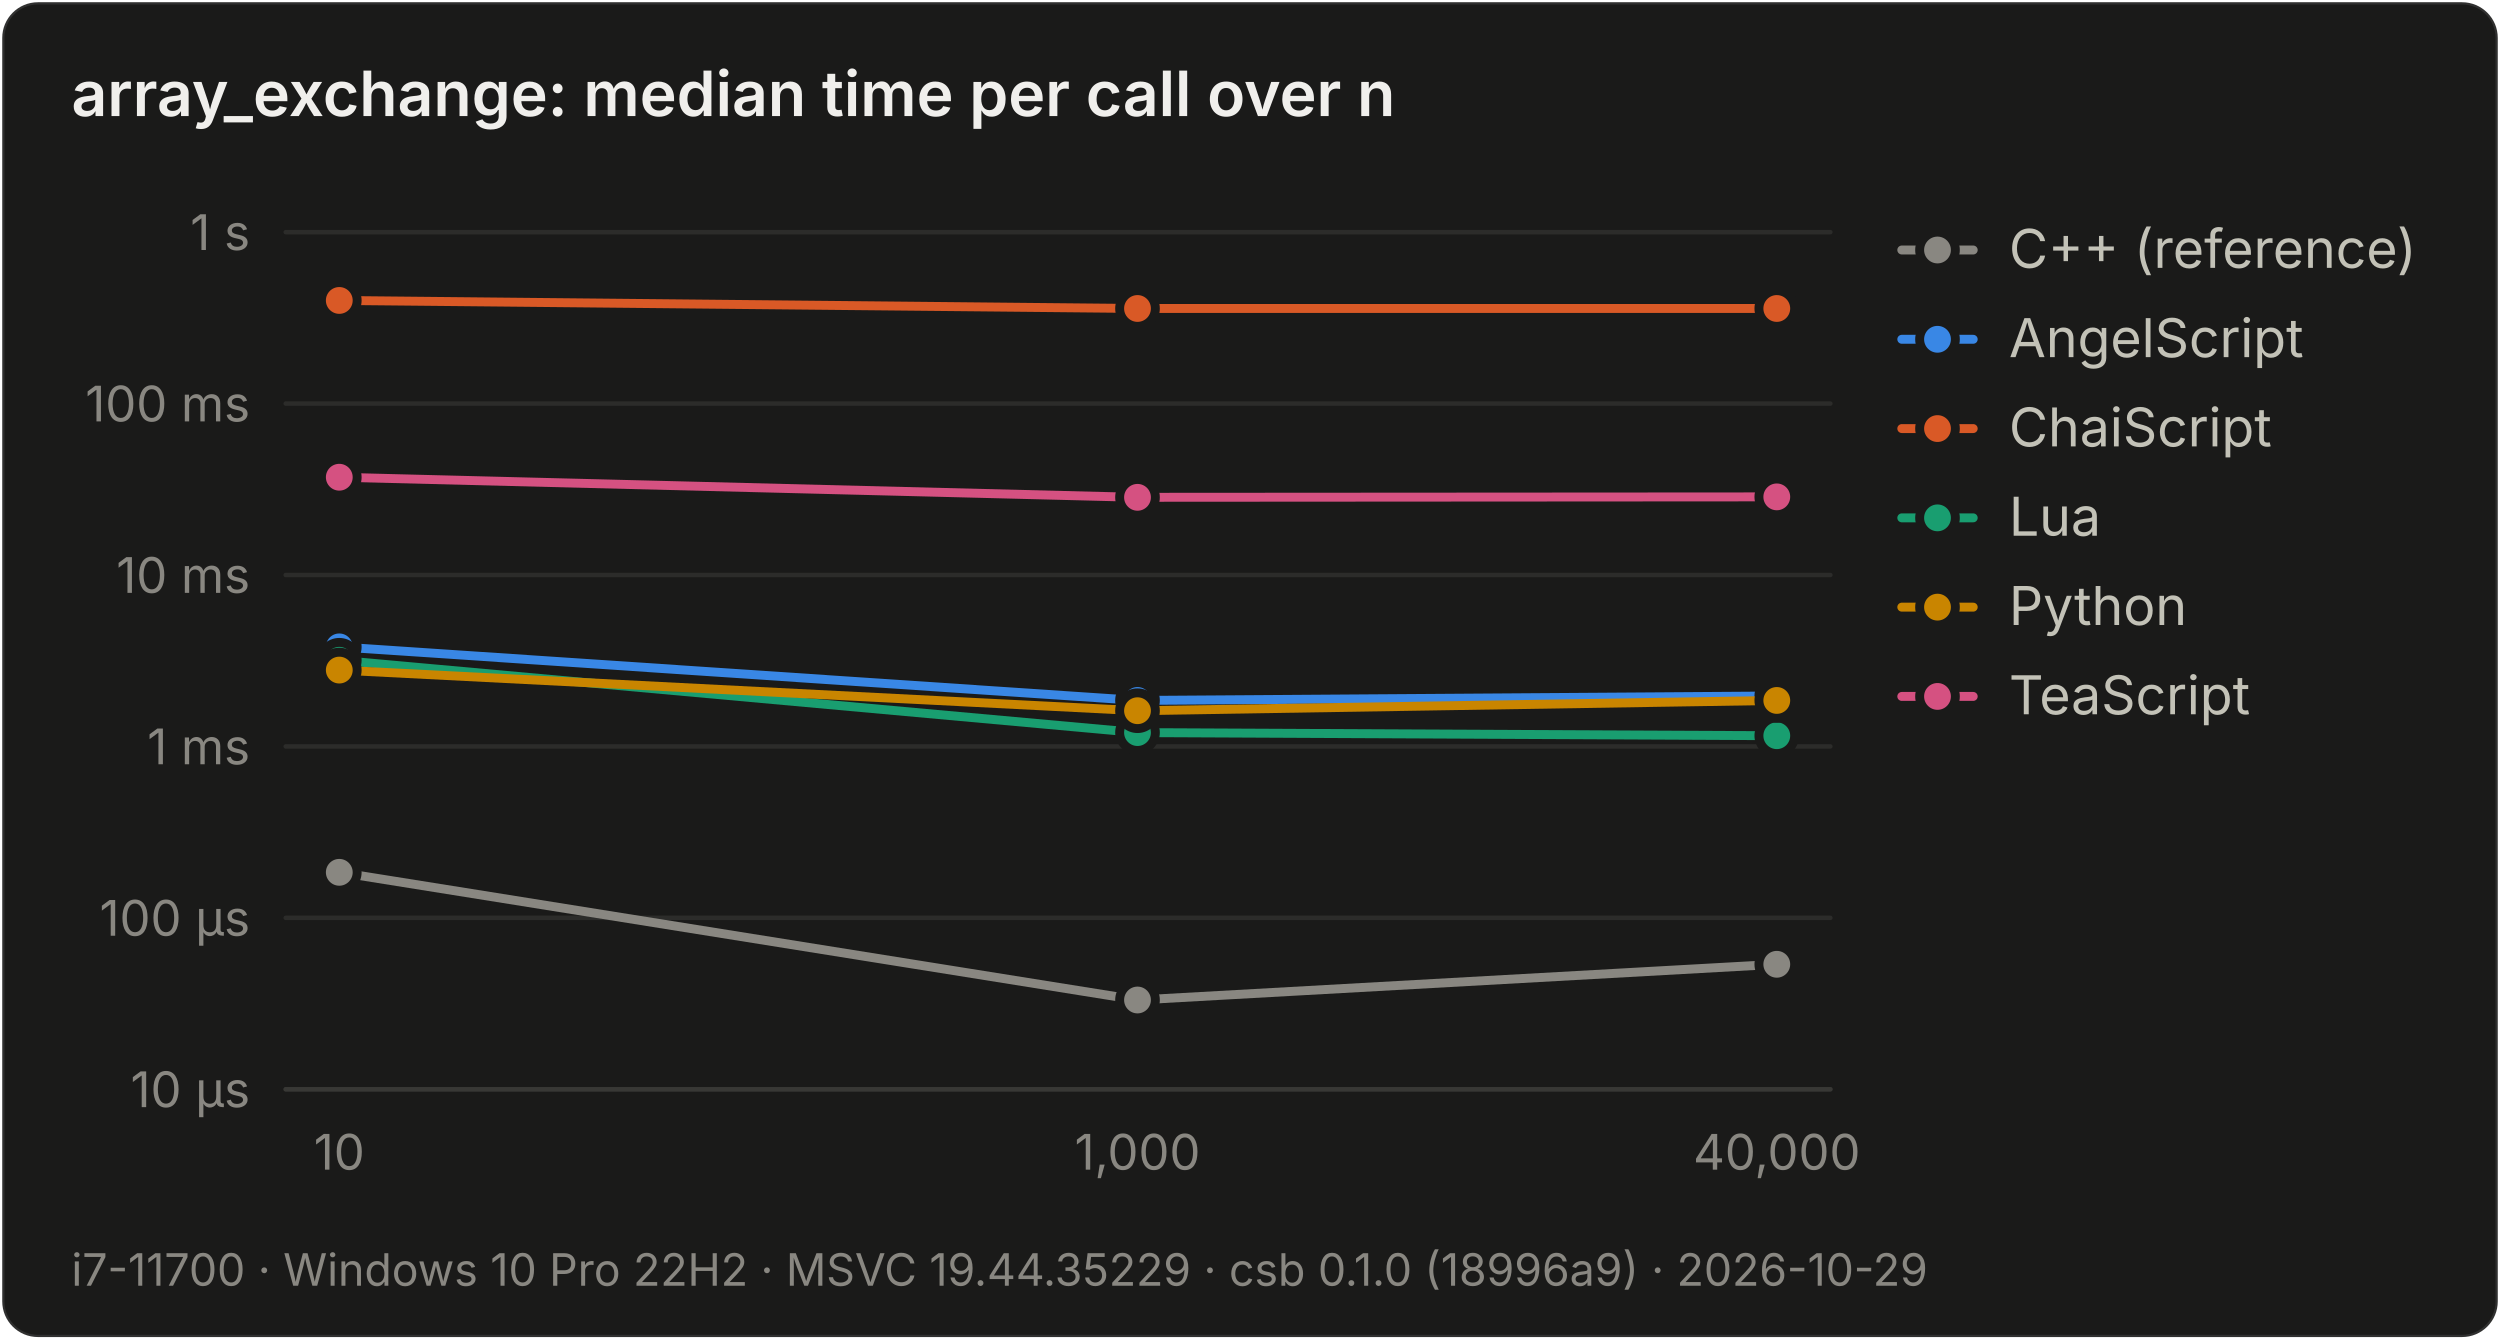
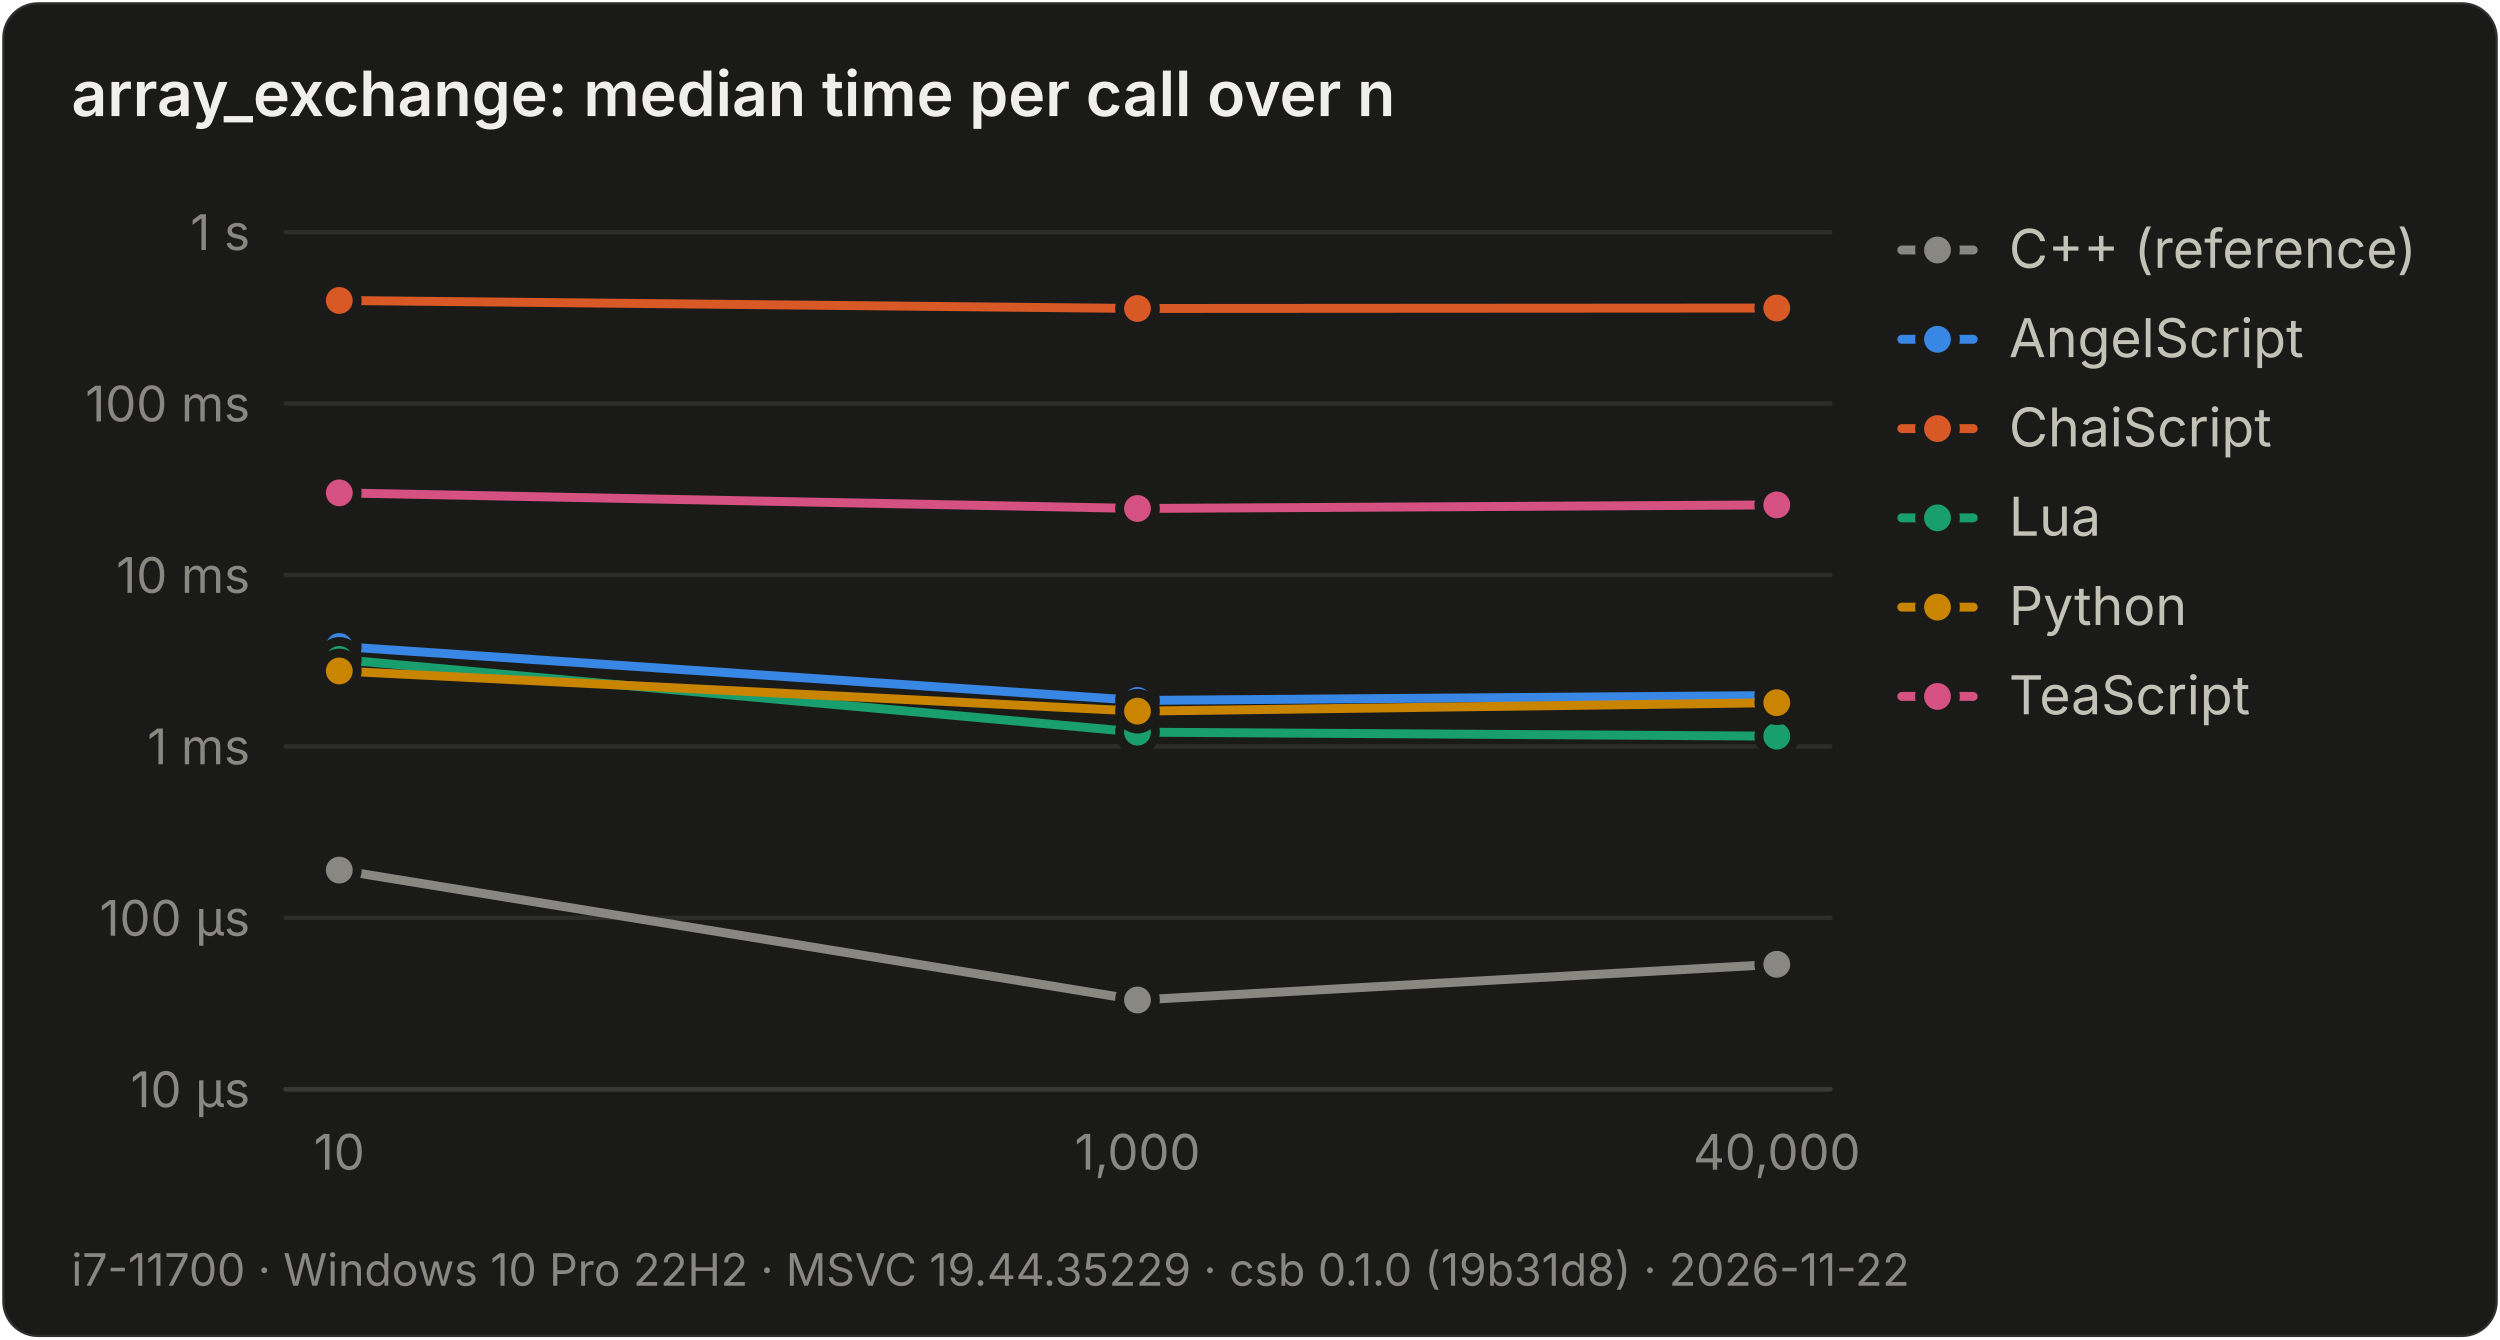
<svg xmlns="http://www.w3.org/2000/svg" width="560" height="300" viewBox="0 0 560 300" font-family="system-ui, -apple-system, &quot;Segoe UI&quot;, sans-serif" role="img">
  <rect x="0.5" y="0.5" width="559" height="299" rx="8" fill="#1a1a19" stroke="rgba(255,255,255,0.10)" />
  <text x="16.0" y="26.0" font-size="14" fill="#f0efec" text-anchor="start" font-weight="600">array_exchange: median time per call over n</text>
  <line x1="64.0" y1="244.0" x2="410.0" y2="244.0" stroke="#2c2c2a" stroke-width="1.0" stroke-linecap="round" />
  <text x="56.0" y="248.0" font-size="11" fill="#898781" text-anchor="end">10 µs</text>
  <line x1="64.0" y1="205.6" x2="410.0" y2="205.6" stroke="#2c2c2a" stroke-width="1.0" stroke-linecap="round" />
  <text x="56.0" y="209.6" font-size="11" fill="#898781" text-anchor="end">100 µs</text>
  <line x1="64.0" y1="167.2" x2="410.0" y2="167.2" stroke="#2c2c2a" stroke-width="1.0" stroke-linecap="round" />
  <text x="56.0" y="171.2" font-size="11" fill="#898781" text-anchor="end">1 ms</text>
  <line x1="64.0" y1="128.8" x2="410.0" y2="128.8" stroke="#2c2c2a" stroke-width="1.0" stroke-linecap="round" />
  <text x="56.0" y="132.8" font-size="11" fill="#898781" text-anchor="end">10 ms</text>
  <line x1="64.0" y1="90.4" x2="410.0" y2="90.4" stroke="#2c2c2a" stroke-width="1.0" stroke-linecap="round" />
  <text x="56.0" y="94.4" font-size="11" fill="#898781" text-anchor="end">100 ms</text>
  <line x1="64.0" y1="52.0" x2="410.0" y2="52.0" stroke="#2c2c2a" stroke-width="1.0" stroke-linecap="round" />
  <text x="56.0" y="56.0" font-size="11" fill="#898781" text-anchor="end">1 s</text>
  <line x1="64.0" y1="244.0" x2="410.0" y2="244.0" stroke="#383835" stroke-width="1.0" stroke-linecap="round" />
  <text x="76.0" y="262.0" font-size="11" fill="#898781" text-anchor="middle">10</text>
  <text x="254.8" y="262.0" font-size="11" fill="#898781" text-anchor="middle">1,000</text>
  <text x="398.0" y="262.0" font-size="11" fill="#898781" text-anchor="middle">40,000</text>
-   <polyline points="76.0,195.4 254.8,224.0 398.0,216.0" fill="none" stroke="#898781" stroke-width="2.0" stroke-linejoin="round" stroke-linecap="round" />
-   <circle cx="76.0" cy="195.4" r="4.0" fill="#898781" stroke="#1a1a19" stroke-width="2" />
+   <polyline points="76.0,194.9 254.8,224.0 398.0,216.0" fill="none" stroke="#898781" stroke-width="2.0" stroke-linejoin="round" stroke-linecap="round" />
+   <circle cx="76.0" cy="194.9" r="4.0" fill="#898781" stroke="#1a1a19" stroke-width="2" />
  <circle cx="254.8" cy="224.0" r="4.0" fill="#898781" stroke="#1a1a19" stroke-width="2" />
  <circle cx="398.0" cy="216.0" r="4.0" fill="#898781" stroke="#1a1a19" stroke-width="2" />
  <line x1="426.0" y1="56.0" x2="442.0" y2="56.0" stroke="#898781" stroke-width="2" stroke-linecap="round" />
  <circle cx="434.0" cy="56.0" r="4.0" fill="#898781" stroke="#1a1a19" stroke-width="2" />
  <text x="450.0" y="60.0" font-size="12" fill="#c3c2b7" text-anchor="start">C++ (reference)</text>
-   <polyline points="76.0,144.9 254.8,156.9 398.0,155.9" fill="none" stroke="#3987e5" stroke-width="2.0" stroke-linejoin="round" stroke-linecap="round" />
-   <circle cx="76.0" cy="144.9" r="4.0" fill="#3987e5" stroke="#1a1a19" stroke-width="2" />
+   <polyline points="76.0,144.8 254.8,156.9 398.0,155.8" fill="none" stroke="#3987e5" stroke-width="2.0" stroke-linejoin="round" stroke-linecap="round" />
+   <circle cx="76.0" cy="144.8" r="4.0" fill="#3987e5" stroke="#1a1a19" stroke-width="2" />
  <circle cx="254.8" cy="156.9" r="4.0" fill="#3987e5" stroke="#1a1a19" stroke-width="2" />
-   <circle cx="398.0" cy="155.9" r="4.0" fill="#3987e5" stroke="#1a1a19" stroke-width="2" />
+   <circle cx="398.0" cy="155.8" r="4.0" fill="#3987e5" stroke="#1a1a19" stroke-width="2" />
  <line x1="426.0" y1="76.0" x2="442.0" y2="76.0" stroke="#3987e5" stroke-width="2" stroke-linecap="round" />
  <circle cx="434.0" cy="76.0" r="4.0" fill="#3987e5" stroke="#1a1a19" stroke-width="2" />
  <text x="450.0" y="80.0" font-size="12" fill="#c3c2b7" text-anchor="start">AngelScript</text>
-   <polyline points="76.0,67.3 254.8,69.1 398.0,69.1" fill="none" stroke="#d95926" stroke-width="2.0" stroke-linejoin="round" stroke-linecap="round" />
+   <polyline points="76.0,67.3 254.8,69.1 398.0,69.0" fill="none" stroke="#d95926" stroke-width="2.0" stroke-linejoin="round" stroke-linecap="round" />
  <circle cx="76.0" cy="67.3" r="4.0" fill="#d95926" stroke="#1a1a19" stroke-width="2" />
  <circle cx="254.8" cy="69.1" r="4.0" fill="#d95926" stroke="#1a1a19" stroke-width="2" />
-   <circle cx="398.0" cy="69.1" r="4.0" fill="#d95926" stroke="#1a1a19" stroke-width="2" />
+   <circle cx="398.0" cy="69.0" r="4.0" fill="#d95926" stroke="#1a1a19" stroke-width="2" />
  <line x1="426.0" y1="96.0" x2="442.0" y2="96.0" stroke="#d95926" stroke-width="2" stroke-linecap="round" />
  <circle cx="434.0" cy="96.0" r="4.0" fill="#d95926" stroke="#1a1a19" stroke-width="2" />
  <text x="450.0" y="100.0" font-size="12" fill="#c3c2b7" text-anchor="start">ChaiScript</text>
-   <polyline points="76.0,147.9 254.8,164.1 398.0,164.8" fill="none" stroke="#199e70" stroke-width="2.0" stroke-linejoin="round" stroke-linecap="round" />
-   <circle cx="76.0" cy="147.9" r="4.0" fill="#199e70" stroke="#1a1a19" stroke-width="2" />
-   <circle cx="254.8" cy="164.1" r="4.0" fill="#199e70" stroke="#1a1a19" stroke-width="2" />
-   <circle cx="398.0" cy="164.8" r="4.0" fill="#199e70" stroke="#1a1a19" stroke-width="2" />
+   <polyline points="76.0,147.7 254.8,164.0 398.0,164.9" fill="none" stroke="#199e70" stroke-width="2.0" stroke-linejoin="round" stroke-linecap="round" />
+   <circle cx="76.0" cy="147.7" r="4.0" fill="#199e70" stroke="#1a1a19" stroke-width="2" />
+   <circle cx="254.8" cy="164.0" r="4.0" fill="#199e70" stroke="#1a1a19" stroke-width="2" />
+   <circle cx="398.0" cy="164.9" r="4.0" fill="#199e70" stroke="#1a1a19" stroke-width="2" />
  <line x1="426.0" y1="116.0" x2="442.0" y2="116.0" stroke="#199e70" stroke-width="2" stroke-linecap="round" />
  <circle cx="434.0" cy="116.0" r="4.0" fill="#199e70" stroke="#1a1a19" stroke-width="2" />
  <text x="450.0" y="120.0" font-size="12" fill="#c3c2b7" text-anchor="start">Lua</text>
-   <polyline points="76.0,150.1 254.8,159.2 398.0,156.9" fill="none" stroke="#c98500" stroke-width="2.0" stroke-linejoin="round" stroke-linecap="round" />
-   <circle cx="76.0" cy="150.1" r="4.0" fill="#c98500" stroke="#1a1a19" stroke-width="2" />
-   <circle cx="254.8" cy="159.2" r="4.0" fill="#c98500" stroke="#1a1a19" stroke-width="2" />
-   <circle cx="398.0" cy="156.9" r="4.0" fill="#c98500" stroke="#1a1a19" stroke-width="2" />
+   <polyline points="76.0,150.3 254.8,159.3 398.0,157.4" fill="none" stroke="#c98500" stroke-width="2.0" stroke-linejoin="round" stroke-linecap="round" />
+   <circle cx="76.0" cy="150.3" r="4.0" fill="#c98500" stroke="#1a1a19" stroke-width="2" />
+   <circle cx="254.8" cy="159.3" r="4.0" fill="#c98500" stroke="#1a1a19" stroke-width="2" />
+   <circle cx="398.0" cy="157.4" r="4.0" fill="#c98500" stroke="#1a1a19" stroke-width="2" />
  <line x1="426.0" y1="136.0" x2="442.0" y2="136.0" stroke="#c98500" stroke-width="2" stroke-linecap="round" />
  <circle cx="434.0" cy="136.0" r="4.0" fill="#c98500" stroke="#1a1a19" stroke-width="2" />
  <text x="450.0" y="140.0" font-size="12" fill="#c3c2b7" text-anchor="start">Python</text>
-   <polyline points="76.0,106.9 254.8,111.4 398.0,111.3" fill="none" stroke="#d55181" stroke-width="2.0" stroke-linejoin="round" stroke-linecap="round" />
-   <circle cx="76.0" cy="106.9" r="4.0" fill="#d55181" stroke="#1a1a19" stroke-width="2" />
-   <circle cx="254.8" cy="111.4" r="4.0" fill="#d55181" stroke="#1a1a19" stroke-width="2" />
-   <circle cx="398.0" cy="111.3" r="4.0" fill="#d55181" stroke="#1a1a19" stroke-width="2" />
+   <polyline points="76.0,110.4 254.8,113.9 398.0,113.1" fill="none" stroke="#d55181" stroke-width="2.0" stroke-linejoin="round" stroke-linecap="round" />
+   <circle cx="76.0" cy="110.4" r="4.0" fill="#d55181" stroke="#1a1a19" stroke-width="2" />
+   <circle cx="254.8" cy="113.9" r="4.0" fill="#d55181" stroke="#1a1a19" stroke-width="2" />
+   <circle cx="398.0" cy="113.1" r="4.0" fill="#d55181" stroke="#1a1a19" stroke-width="2" />
  <line x1="426.0" y1="156.0" x2="442.0" y2="156.0" stroke="#d55181" stroke-width="2" stroke-linecap="round" />
  <circle cx="434.0" cy="156.0" r="4.0" fill="#d55181" stroke="#1a1a19" stroke-width="2" />
  <text x="450.0" y="160.0" font-size="12" fill="#c3c2b7" text-anchor="start">TeaScript</text>
-   <text x="16.0" y="288.0" font-size="10" fill="#898781" text-anchor="start">i7-11700 · Windows 10 Pro 22H2 · MSVC 19.44.35229 · csb 0.1.0 (18996a9) · 2026-10-29</text>
+   <text x="16.0" y="288.0" font-size="10" fill="#898781" text-anchor="start">i7-11700 · Windows 10 Pro 22H2 · MSVC 19.44.35229 · csb 0.1.0 (19b31d8) · 2026-11-22</text>
</svg>
